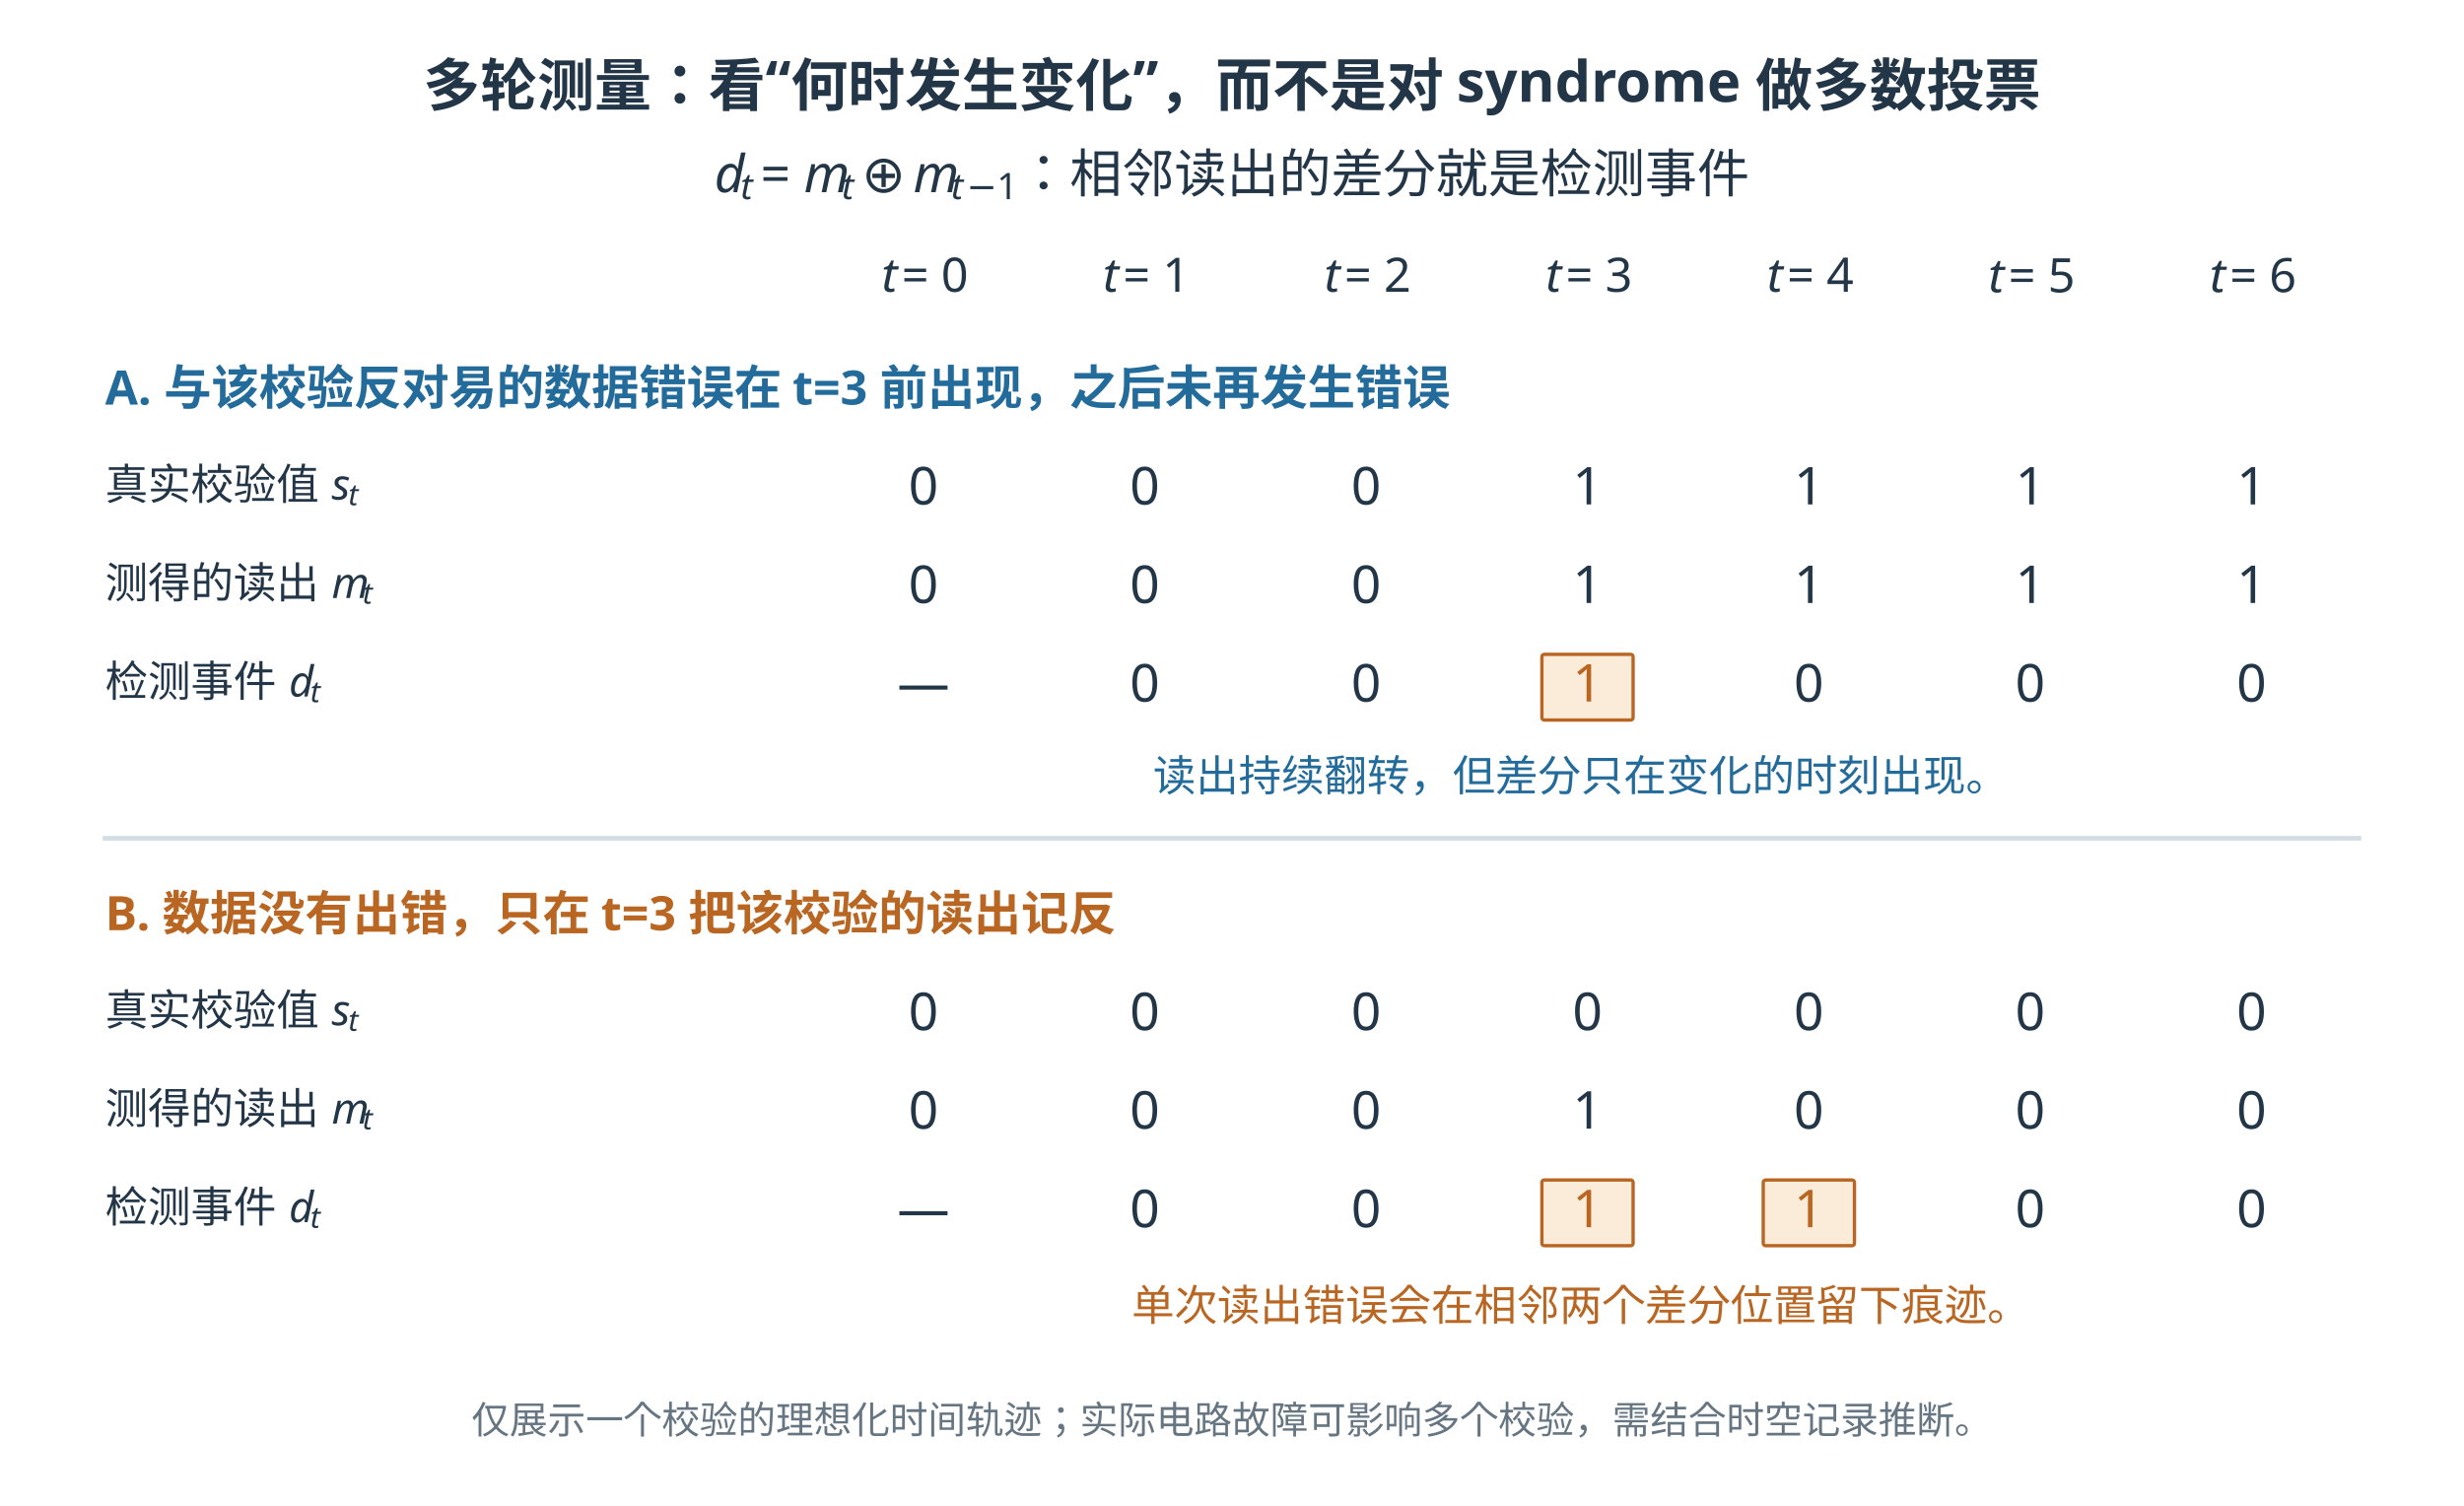
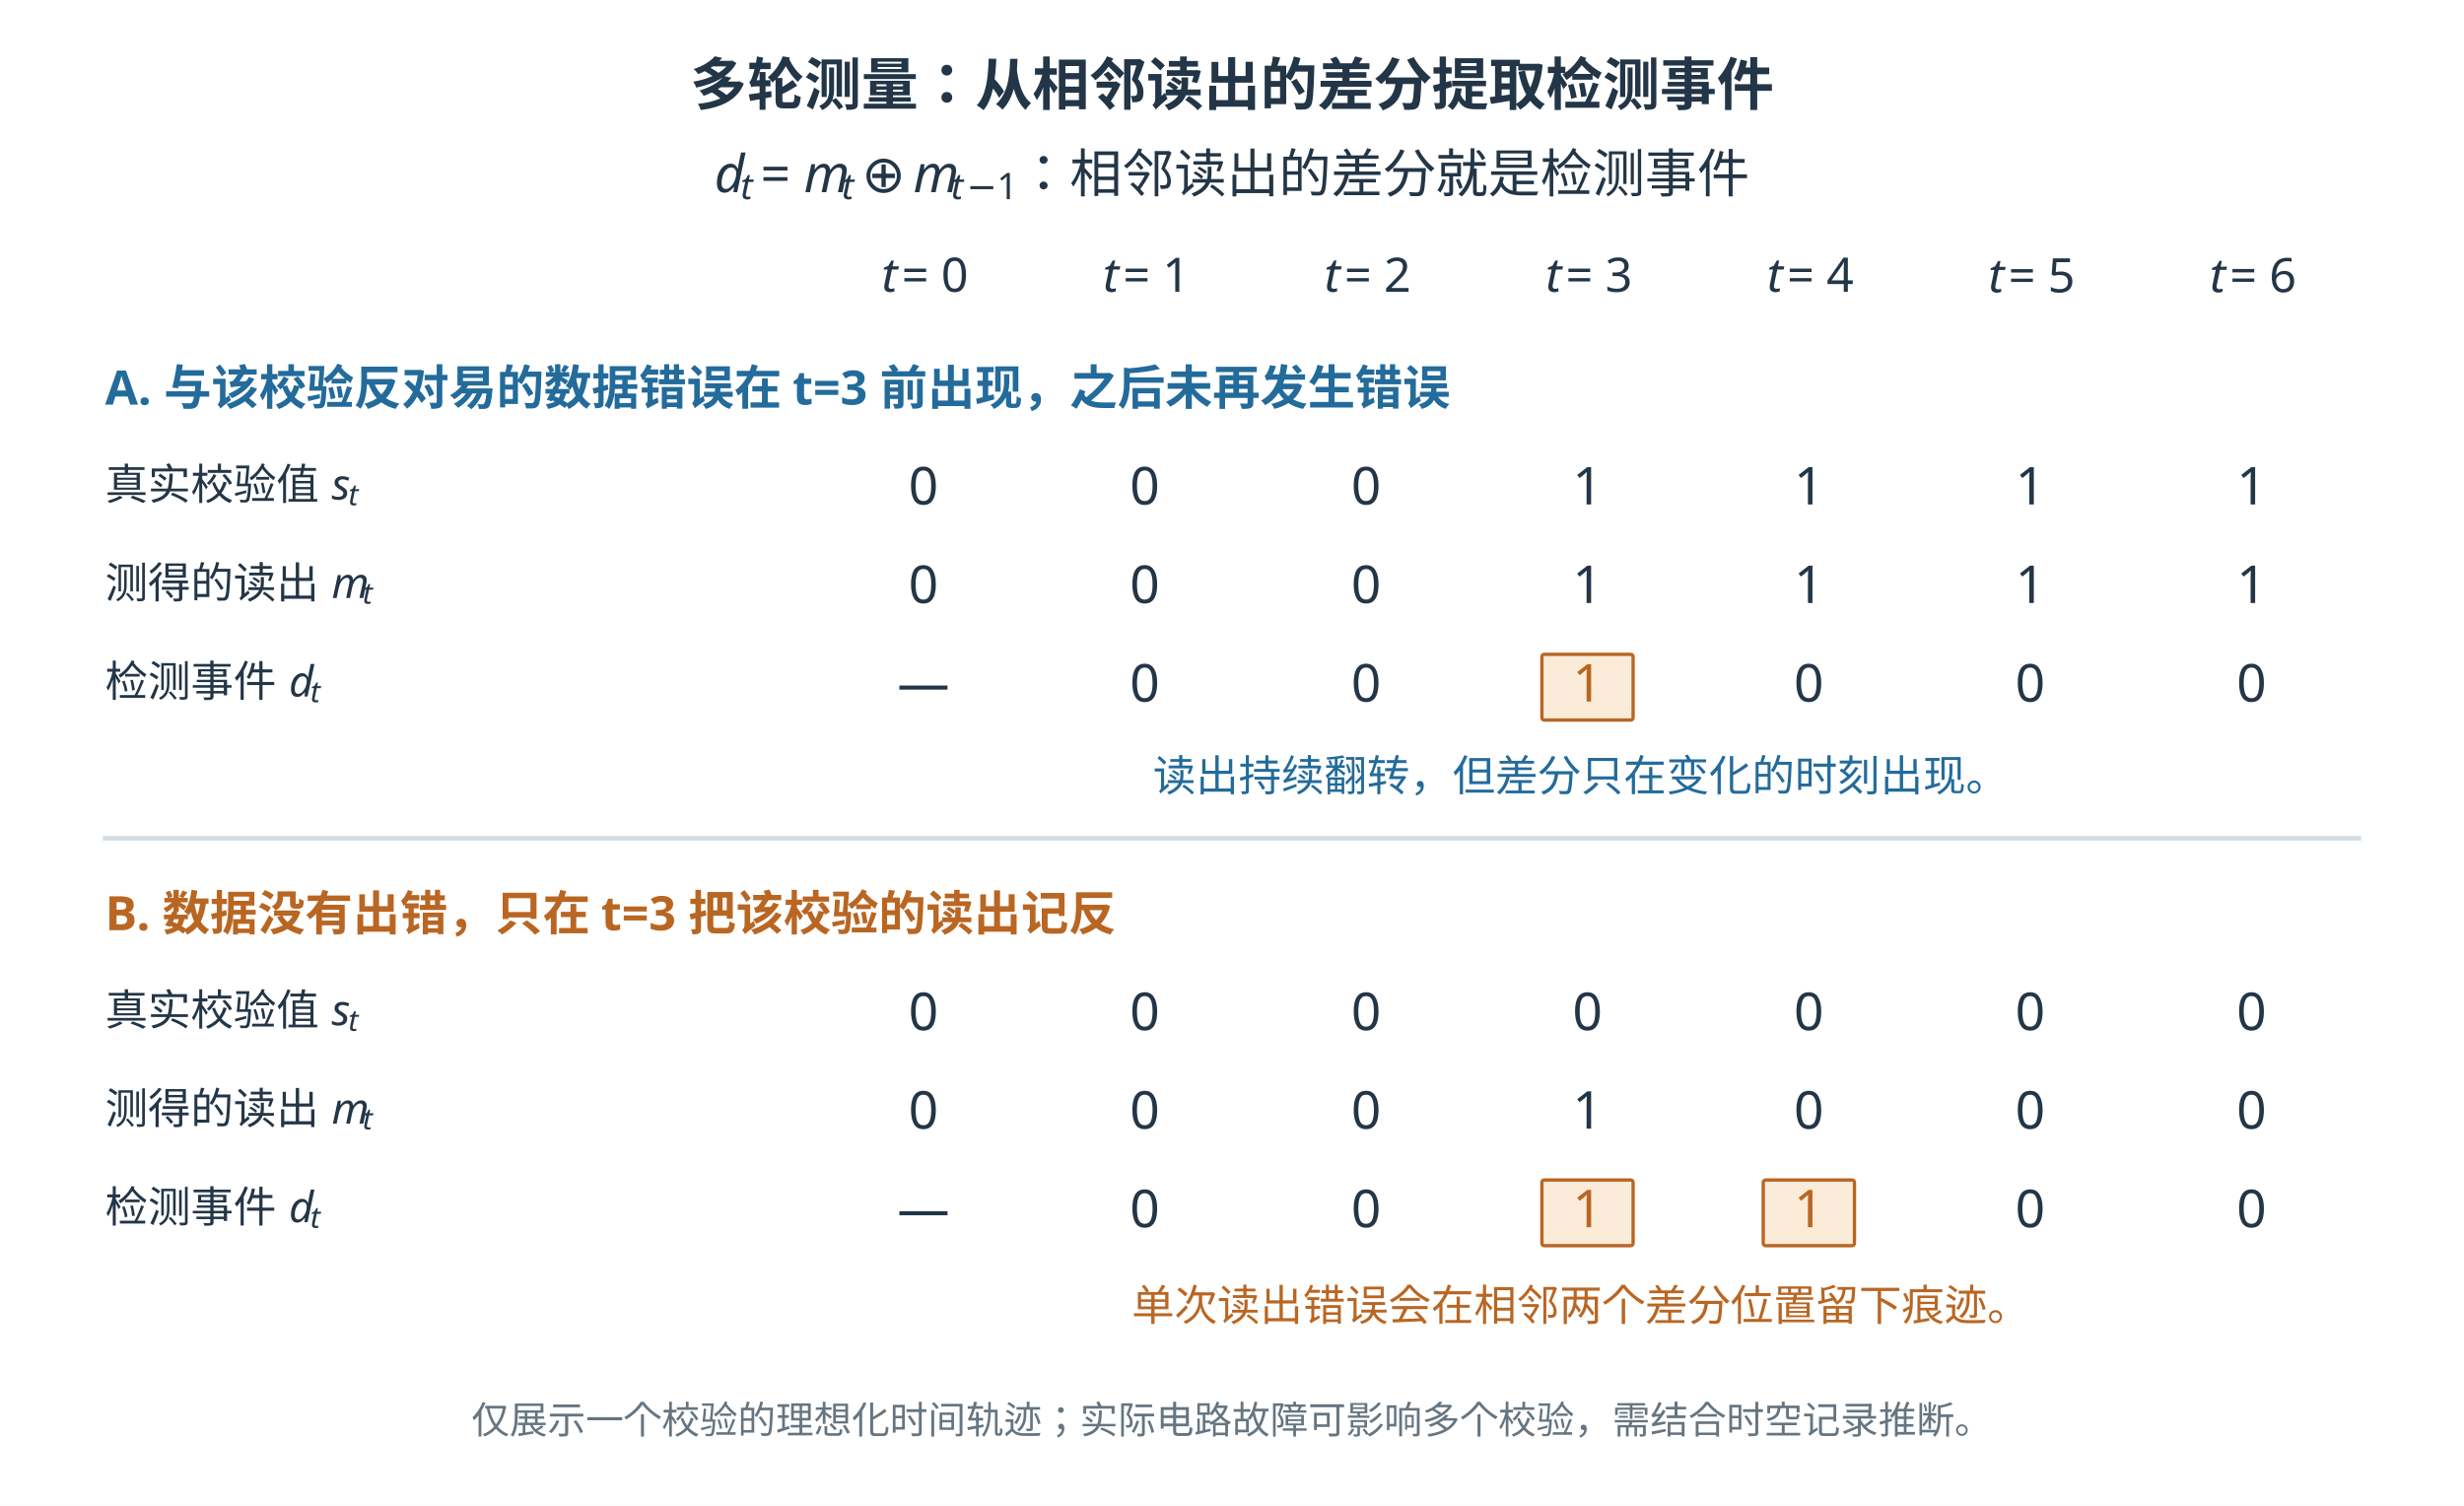
<svg xmlns="http://www.w3.org/2000/svg" width="518.4pt" height="316.8pt" viewBox="0 0 518.4 316.8" version="1.1">
  <defs>
    <style type="text/css">*{stroke-linejoin: round; stroke-linecap: butt}</style>
  </defs>
  <g id="figure_1">
    <g id="patch_1">
      <path d="M 0 316.8 L 518.4 316.8 L 518.4 0 L 0 0 z " style="fill: #ffffff" />
    </g>
    <g id="axes_1">
      <g id="patch_2">
-         <path d="M 324.962 151.488 L 343.025 151.488 Q 343.59 151.488 343.59 150.935 L 343.59 138.217 Q 343.59 137.664 343.025 137.664 L 324.962 137.664 Q 324.397 137.664 324.397 138.217 L 324.397 150.935 Q 324.397 151.488 324.962 151.488 z " clip-path="url(#pf1fe8de818)" style="fill: #fbebd9; stroke: #b96623; stroke-width: 0.7; stroke-linejoin: miter" />
+         <path d="M 324.962 151.488 L 343.025 151.488 Q 343.59 151.488 343.59 150.935 L 343.59 138.217 Q 343.59 137.664 343.025 137.664 L 324.962 137.664 Q 324.397 137.664 324.397 138.217 L 324.397 150.935 Q 324.397 151.488 324.962 151.488 z " clip-path="url(#p1d5a5820f2)" style="fill: #fbebd9; stroke: #b96623; stroke-width: 0.7; stroke-linejoin: miter" />
      </g>
      <g id="patch_3">
-         <path d="M 324.962 262.08 L 343.025 262.08 Q 343.59 262.08 343.59 261.527 L 343.59 248.809 Q 343.59 248.256 343.025 248.256 L 324.962 248.256 Q 324.397 248.256 324.397 248.809 L 324.397 261.527 Q 324.397 262.08 324.962 262.08 z " clip-path="url(#pf1fe8de818)" style="fill: #fbebd9; stroke: #b96623; stroke-width: 0.7; stroke-linejoin: miter" />
+         <path d="M 324.962 262.08 L 343.025 262.08 Q 343.59 262.08 343.59 261.527 L 343.59 248.809 Q 343.59 248.256 343.025 248.256 L 324.962 248.256 Q 324.397 248.256 324.397 248.809 L 324.397 261.527 Q 324.397 262.08 324.962 262.08 z " clip-path="url(#p1d5a5820f2)" style="fill: #fbebd9; stroke: #b96623; stroke-width: 0.7; stroke-linejoin: miter" />
      </g>
      <g id="patch_4">
-         <path d="M 371.532 262.08 L 389.595 262.08 Q 390.159 262.08 390.159 261.527 L 390.159 248.809 Q 390.159 248.256 389.595 248.256 L 371.532 248.256 Q 370.967 248.256 370.967 248.809 L 370.967 261.527 Q 370.967 262.08 371.532 262.08 z " clip-path="url(#pf1fe8de818)" style="fill: #fbebd9; stroke: #b96623; stroke-width: 0.7; stroke-linejoin: miter" />
+         <path d="M 371.532 262.08 L 389.595 262.08 Q 390.159 262.08 390.159 261.527 L 390.159 248.809 Q 390.159 248.256 389.595 248.256 L 371.532 248.256 Q 370.967 248.256 370.967 248.809 L 370.967 261.527 Q 370.967 262.08 371.532 262.08 z " clip-path="url(#p1d5a5820f2)" style="fill: #fbebd9; stroke: #b96623; stroke-width: 0.7; stroke-linejoin: miter" />
      </g>
      <g id="line2d_1">
-         <path d="M 22.118 176.371 L 496.282 176.371 " clip-path="url(#pf1fe8de818)" style="fill: none; stroke: #d3dee4; stroke-linecap: square" />
+         <path d="M 22.118 176.371 L 496.282 176.371 " clip-path="url(#p1d5a5820f2)" style="fill: none; stroke: #d3dee4; stroke-linecap: square" />
      </g>
      <g id="text_1">
-         <text style="font-weight: 700; font-size: 12px; font-family: 'Microsoft YaHei'; text-anchor: middle; fill: #233647" x="259.2" y="22.275" transform="rotate(-0 259.2 22.27541)">多轮测量：看“何时发生变化”，而不是对 syndrome 做多数投票</text>
+         <text style="font-weight: 700; font-size: 12px; font-family: 'Microsoft YaHei'; text-anchor: middle; fill: #233647" x="259.2" y="22.082" transform="rotate(-0 259.2 22.08229)">多轮测量：从相邻读出的差分提取检测事件</text>
      </g>
      <g id="text_2">
        <g style="fill: #233647" transform="translate(150.3 41.1605)">
          <text>
            <tspan x="0" y="-0.719" style="font-style: italic; font-size: 11px; font-family: 'STIXGeneral'; fill: #233647">d</tspan>
            <tspan x="18.837" y="-0.719" style="font-style: italic; font-size: 11px; font-family: 'STIXGeneral'; fill: #233647">m</tspan>
            <tspan x="41.843" y="-0.719" style="font-style: italic; font-size: 11px; font-family: 'STIXGeneral'; fill: #233647">m</tspan>
            <tspan x="5.5" y="0.734" style="font-style: italic; font-size: 7.7px; font-family: 'STIXGeneral'; fill: #233647">t</tspan>
            <tspan x="26.779" y="0.734" style="font-style: italic; font-size: 7.7px; font-family: 'STIXGeneral'; fill: #233647">t</tspan>
            <tspan x="49.785" y="0.734" style="font-style: italic; font-size: 7.7px; font-family: 'STIXGeneral'; fill: #233647">t</tspan>
            <tspan x="9.713" y="-0.719" style="font-size: 11px; font-family: 'STIXGeneral'; fill: #233647">=</tspan>
            <tspan x="30.992" y="-0.719" style="font-size: 11px; font-family: 'STIXGeneral'; fill: #233647">⊕</tspan>
            <tspan x="53.037" y="0.734" style="font-size: 7.7px; font-family: 'STIXGeneral'; fill: #233647">−</tspan>
            <tspan x="59.423" y="0.734" style="font-size: 7.7px; font-family: 'STIXGeneral'; fill: #233647">1</tspan>
            <tspan x="63.758" y="-0.719" style="font-size: 11px; font-family: 'Microsoft YaHei'; fill: #233647">：</tspan>
            <tspan x="74.758" y="-0.719" style="font-size: 11px; font-family: 'Microsoft YaHei'; fill: #233647">相</tspan>
            <tspan x="85.758" y="-0.719" style="font-size: 11px; font-family: 'Microsoft YaHei'; fill: #233647">邻</tspan>
            <tspan x="96.758" y="-0.719" style="font-size: 11px; font-family: 'Microsoft YaHei'; fill: #233647">读</tspan>
            <tspan x="107.758" y="-0.719" style="font-size: 11px; font-family: 'Microsoft YaHei'; fill: #233647">出</tspan>
            <tspan x="118.758" y="-0.719" style="font-size: 11px; font-family: 'Microsoft YaHei'; fill: #233647">的</tspan>
            <tspan x="129.758" y="-0.719" style="font-size: 11px; font-family: 'Microsoft YaHei'; fill: #233647">差</tspan>
            <tspan x="140.758" y="-0.719" style="font-size: 11px; font-family: 'Microsoft YaHei'; fill: #233647">分</tspan>
            <tspan x="151.758" y="-0.719" style="font-size: 11px; font-family: 'Microsoft YaHei'; fill: #233647">就</tspan>
            <tspan x="162.758" y="-0.719" style="font-size: 11px; font-family: 'Microsoft YaHei'; fill: #233647">是</tspan>
            <tspan x="173.758" y="-0.719" style="font-size: 11px; font-family: 'Microsoft YaHei'; fill: #233647">检</tspan>
            <tspan x="184.758" y="-0.719" style="font-size: 11px; font-family: 'Microsoft YaHei'; fill: #233647">测</tspan>
            <tspan x="195.758" y="-0.719" style="font-size: 11px; font-family: 'Microsoft YaHei'; fill: #233647">事</tspan>
            <tspan x="206.758" y="-0.719" style="font-size: 11px; font-family: 'Microsoft YaHei'; fill: #233647">件</tspan>
          </text>
        </g>
      </g>
      <g id="text_3">
        <g style="fill: #233647" transform="translate(185.4848 61.62111)">
          <text>
            <tspan x="0" y="-0.234" style="font-style: italic; font-size: 10px; font-family: 'STIXGeneral'; fill: #233647">t</tspan>
            <tspan x="4.224" y="-0.234" style="font-size: 10px; font-family: 'STIXGeneral'; fill: #233647">=</tspan>
            <tspan x="12.518" y="-0.234" style="font-size: 10px; font-family: 'STIXGeneral'; fill: #233647">0</tspan>
          </text>
        </g>
      </g>
      <g id="text_4">
        <g style="fill: #233647" transform="translate(232.0544 61.62111)">
          <text>
            <tspan x="0" y="-0.234" style="font-style: italic; font-size: 10px; font-family: 'STIXGeneral'; fill: #233647">t</tspan>
            <tspan x="4.224" y="-0.234" style="font-size: 10px; font-family: 'STIXGeneral'; fill: #233647">=</tspan>
            <tspan x="12.518" y="-0.234" style="font-size: 10px; font-family: 'STIXGeneral'; fill: #233647">1</tspan>
          </text>
        </g>
      </g>
      <g id="text_5">
        <g style="fill: #233647" transform="translate(278.624 61.62111)">
          <text>
            <tspan x="0" y="-0.234" style="font-style: italic; font-size: 10px; font-family: 'STIXGeneral'; fill: #233647">t</tspan>
            <tspan x="4.224" y="-0.234" style="font-size: 10px; font-family: 'STIXGeneral'; fill: #233647">=</tspan>
            <tspan x="12.518" y="-0.234" style="font-size: 10px; font-family: 'STIXGeneral'; fill: #233647">2</tspan>
          </text>
        </g>
      </g>
      <g id="text_6">
        <g style="fill: #233647" transform="translate(325.1936 61.62111)">
          <text>
            <tspan x="0" y="-0.234" style="font-style: italic; font-size: 10px; font-family: 'STIXGeneral'; fill: #233647">t</tspan>
            <tspan x="4.224" y="-0.234" style="font-size: 10px; font-family: 'STIXGeneral'; fill: #233647">=</tspan>
            <tspan x="12.518" y="-0.234" style="font-size: 10px; font-family: 'STIXGeneral'; fill: #233647">3</tspan>
          </text>
        </g>
      </g>
      <g id="text_7">
        <g style="fill: #233647" transform="translate(371.7632 61.62111)">
          <text>
            <tspan x="0" y="-0.234" style="font-style: italic; font-size: 10px; font-family: 'STIXGeneral'; fill: #233647">t</tspan>
            <tspan x="4.224" y="-0.234" style="font-size: 10px; font-family: 'STIXGeneral'; fill: #233647">=</tspan>
            <tspan x="12.518" y="-0.234" style="font-size: 10px; font-family: 'STIXGeneral'; fill: #233647">4</tspan>
          </text>
        </g>
      </g>
      <g id="text_8">
        <g style="fill: #233647" transform="translate(418.3328 61.62111)">
          <text>
            <tspan x="0" y="-0.125" style="font-style: italic; font-size: 10px; font-family: 'STIXGeneral'; fill: #233647">t</tspan>
            <tspan x="4.224" y="-0.125" style="font-size: 10px; font-family: 'STIXGeneral'; fill: #233647">=</tspan>
            <tspan x="12.518" y="-0.125" style="font-size: 10px; font-family: 'STIXGeneral'; fill: #233647">5</tspan>
          </text>
        </g>
      </g>
      <g id="text_9">
        <g style="fill: #233647" transform="translate(464.9024 61.62111)">
          <text>
            <tspan x="0" y="-0.156" style="font-style: italic; font-size: 10px; font-family: 'STIXGeneral'; fill: #233647">t</tspan>
            <tspan x="4.224" y="-0.156" style="font-size: 10px; font-family: 'STIXGeneral'; fill: #233647">=</tspan>
            <tspan x="12.518" y="-0.156" style="font-size: 10px; font-family: 'STIXGeneral'; fill: #233647">6</tspan>
          </text>
        </g>
      </g>
      <g id="text_10">
        <text style="font-weight: 700; font-size: 10px; font-family: 'Microsoft YaHei'; text-anchor: start; fill: #236b9b" x="22.118" y="85.122" transform="rotate(-0 22.1184 85.12191)">A. 与该校验反对易的数据错误在 t=3 前出现，之后未再发生错误</text>
      </g>
      <g id="text_11">
        <g style="fill: #233647" transform="translate(22.1184 105.5825)">
          <text>
            <tspan x="0" y="-0.484" style="font-size: 9px; font-family: 'Microsoft YaHei'; fill: #233647">真</tspan>
            <tspan x="9" y="-0.484" style="font-size: 9px; font-family: 'Microsoft YaHei'; fill: #233647">实</tspan>
            <tspan x="18" y="-0.484" style="font-size: 9px; font-family: 'Microsoft YaHei'; fill: #233647">校</tspan>
            <tspan x="27" y="-0.484" style="font-size: 9px; font-family: 'Microsoft YaHei'; fill: #233647">验</tspan>
            <tspan x="36" y="-0.484" style="font-size: 9px; font-family: 'Microsoft YaHei'; fill: #233647">值</tspan>
            <tspan x="45" y="-0.484" style="font-size: 9px; font-family: 'Microsoft YaHei'; fill: #233647"> </tspan>
            <tspan x="47.663" y="-0.484" style="font-style: italic; font-size: 9px; font-family: 'STIXGeneral'; fill: #233647">s</tspan>
            <tspan x="51.164" y="0.706" style="font-style: italic; font-size: 6.3px; font-family: 'STIXGeneral'; fill: #233647">t</tspan>
          </text>
        </g>
      </g>
      <g id="text_12">
        <text style="font-size: 11px; font-family: 'Microsoft YaHei'; text-anchor: middle; fill: #233647" x="194.285" y="106.133" transform="rotate(-0 194.2848 106.1333)">0</text>
      </g>
      <g id="text_13">
        <text style="font-size: 11px; font-family: 'Microsoft YaHei'; text-anchor: middle; fill: #233647" x="240.854" y="106.133" transform="rotate(-0 240.8544 106.1333)">0</text>
      </g>
      <g id="text_14">
        <text style="font-size: 11px; font-family: 'Microsoft YaHei'; text-anchor: middle; fill: #233647" x="287.424" y="106.133" transform="rotate(-0 287.424 106.1333)">0</text>
      </g>
      <g id="text_15">
        <text style="font-size: 11px; font-family: 'Microsoft YaHei'; text-anchor: middle; fill: #233647" x="333.994" y="106.133" transform="rotate(-0 333.9936 106.1333)">1</text>
      </g>
      <g id="text_16">
        <text style="font-size: 11px; font-family: 'Microsoft YaHei'; text-anchor: middle; fill: #233647" x="380.563" y="106.133" transform="rotate(-0 380.5632 106.1333)">1</text>
      </g>
      <g id="text_17">
        <text style="font-size: 11px; font-family: 'Microsoft YaHei'; text-anchor: middle; fill: #233647" x="427.133" y="106.133" transform="rotate(-0 427.1328 106.1333)">1</text>
      </g>
      <g id="text_18">
        <text style="font-size: 11px; font-family: 'Microsoft YaHei'; text-anchor: middle; fill: #233647" x="473.702" y="106.133" transform="rotate(-0 473.7024 106.1333)">1</text>
      </g>
      <g id="text_19">
        <g style="fill: #233647" transform="translate(22.1184 126.3185)">
          <text>
            <tspan x="0" y="-0.5" style="font-size: 9px; font-family: 'Microsoft YaHei'; fill: #233647">测</tspan>
            <tspan x="9" y="-0.5" style="font-size: 9px; font-family: 'Microsoft YaHei'; fill: #233647">得</tspan>
            <tspan x="18" y="-0.5" style="font-size: 9px; font-family: 'Microsoft YaHei'; fill: #233647">的</tspan>
            <tspan x="27" y="-0.5" style="font-size: 9px; font-family: 'Microsoft YaHei'; fill: #233647">读</tspan>
            <tspan x="36" y="-0.5" style="font-size: 9px; font-family: 'Microsoft YaHei'; fill: #233647">出</tspan>
            <tspan x="45" y="-0.5" style="font-size: 9px; font-family: 'Microsoft YaHei'; fill: #233647"> </tspan>
            <tspan x="47.663" y="-0.5" style="font-style: italic; font-size: 9px; font-family: 'STIXGeneral'; fill: #233647">m</tspan>
            <tspan x="54.161" y="0.691" style="font-style: italic; font-size: 6.3px; font-family: 'STIXGeneral'; fill: #233647">t</tspan>
          </text>
        </g>
      </g>
      <g id="text_20">
        <text style="font-size: 11px; font-family: 'Microsoft YaHei'; text-anchor: middle; fill: #233647" x="194.285" y="126.869" transform="rotate(-0 194.2848 126.8693)">0</text>
      </g>
      <g id="text_21">
        <text style="font-size: 11px; font-family: 'Microsoft YaHei'; text-anchor: middle; fill: #233647" x="240.854" y="126.869" transform="rotate(-0 240.8544 126.8693)">0</text>
      </g>
      <g id="text_22">
        <text style="font-size: 11px; font-family: 'Microsoft YaHei'; text-anchor: middle; fill: #233647" x="287.424" y="126.869" transform="rotate(-0 287.424 126.8693)">0</text>
      </g>
      <g id="text_23">
        <text style="font-size: 11px; font-family: 'Microsoft YaHei'; text-anchor: middle; fill: #233647" x="333.994" y="126.869" transform="rotate(-0 333.9936 126.8693)">1</text>
      </g>
      <g id="text_24">
        <text style="font-size: 11px; font-family: 'Microsoft YaHei'; text-anchor: middle; fill: #233647" x="380.563" y="126.869" transform="rotate(-0 380.5632 126.8693)">1</text>
      </g>
      <g id="text_25">
        <text style="font-size: 11px; font-family: 'Microsoft YaHei'; text-anchor: middle; fill: #233647" x="427.133" y="126.869" transform="rotate(-0 427.1328 126.8693)">1</text>
      </g>
      <g id="text_26">
        <text style="font-size: 11px; font-family: 'Microsoft YaHei'; text-anchor: middle; fill: #233647" x="473.702" y="126.869" transform="rotate(-0 473.7024 126.8693)">1</text>
      </g>
      <g id="text_27">
        <g style="fill: #233647" transform="translate(22.1184 147.0545)">
          <text>
            <tspan x="0" y="-0.516" style="font-size: 9px; font-family: 'Microsoft YaHei'; fill: #233647">检</tspan>
            <tspan x="9" y="-0.516" style="font-size: 9px; font-family: 'Microsoft YaHei'; fill: #233647">测</tspan>
            <tspan x="18" y="-0.516" style="font-size: 9px; font-family: 'Microsoft YaHei'; fill: #233647">事</tspan>
            <tspan x="27" y="-0.516" style="font-size: 9px; font-family: 'Microsoft YaHei'; fill: #233647">件</tspan>
            <tspan x="36" y="-0.516" style="font-size: 9px; font-family: 'Microsoft YaHei'; fill: #233647"> </tspan>
            <tspan x="38.663" y="-0.516" style="font-style: italic; font-size: 9px; font-family: 'STIXGeneral'; fill: #233647">d</tspan>
            <tspan x="43.163" y="0.675" style="font-style: italic; font-size: 6.3px; font-family: 'STIXGeneral'; fill: #233647">t</tspan>
          </text>
        </g>
      </g>
      <g id="text_28">
        <text style="font-size: 11px; font-family: 'Microsoft YaHei'; text-anchor: middle; fill: #233647" x="194.285" y="147.605" transform="rotate(-0 194.2848 147.6053)">—</text>
      </g>
      <g id="text_29">
        <text style="font-size: 11px; font-family: 'Microsoft YaHei'; text-anchor: middle; fill: #233647" x="240.854" y="147.605" transform="rotate(-0 240.8544 147.6053)">0</text>
      </g>
      <g id="text_30">
        <text style="font-size: 11px; font-family: 'Microsoft YaHei'; text-anchor: middle; fill: #233647" x="287.424" y="147.605" transform="rotate(-0 287.424 147.6053)">0</text>
      </g>
      <g id="text_31">
        <text style="font-size: 11px; font-family: 'Microsoft YaHei'; text-anchor: middle; fill: #b96623" x="333.994" y="147.605" transform="rotate(-0 333.9936 147.6053)">1</text>
      </g>
      <g id="text_32">
        <text style="font-size: 11px; font-family: 'Microsoft YaHei'; text-anchor: middle; fill: #233647" x="380.563" y="147.605" transform="rotate(-0 380.5632 147.6053)">0</text>
      </g>
      <g id="text_33">
        <text style="font-size: 11px; font-family: 'Microsoft YaHei'; text-anchor: middle; fill: #233647" x="427.133" y="147.605" transform="rotate(-0 427.1328 147.6053)">0</text>
      </g>
      <g id="text_34">
        <text style="font-size: 11px; font-family: 'Microsoft YaHei'; text-anchor: middle; fill: #233647" x="473.702" y="147.605" transform="rotate(-0 473.7024 147.6053)">0</text>
      </g>
      <g id="text_35">
        <text style="font-size: 9px; font-family: 'Microsoft YaHei'; text-anchor: middle; fill: #236b9b" x="332.582" y="166.408" transform="rotate(-0 332.5824 166.4081)">读出持续翻转，但差分只在变化的时刻出现。</text>
      </g>
      <g id="text_36">
        <text style="font-weight: 700; font-size: 10px; font-family: 'Microsoft YaHei'; text-anchor: start; fill: #b96623" x="22.118" y="195.714" transform="rotate(-0 22.1184 195.7139)">B. 数据没有出错，只在 t=3 把该校验的读出记反</text>
      </g>
      <g id="text_37">
        <g style="fill: #233647" transform="translate(22.1184 216.1745)">
          <text>
            <tspan x="0" y="-0.484" style="font-size: 9px; font-family: 'Microsoft YaHei'; fill: #233647">真</tspan>
            <tspan x="9" y="-0.484" style="font-size: 9px; font-family: 'Microsoft YaHei'; fill: #233647">实</tspan>
            <tspan x="18" y="-0.484" style="font-size: 9px; font-family: 'Microsoft YaHei'; fill: #233647">校</tspan>
            <tspan x="27" y="-0.484" style="font-size: 9px; font-family: 'Microsoft YaHei'; fill: #233647">验</tspan>
            <tspan x="36" y="-0.484" style="font-size: 9px; font-family: 'Microsoft YaHei'; fill: #233647">值</tspan>
            <tspan x="45" y="-0.484" style="font-size: 9px; font-family: 'Microsoft YaHei'; fill: #233647"> </tspan>
            <tspan x="47.663" y="-0.484" style="font-style: italic; font-size: 9px; font-family: 'STIXGeneral'; fill: #233647">s</tspan>
            <tspan x="51.164" y="0.706" style="font-style: italic; font-size: 6.3px; font-family: 'STIXGeneral'; fill: #233647">t</tspan>
          </text>
        </g>
      </g>
      <g id="text_38">
        <text style="font-size: 11px; font-family: 'Microsoft YaHei'; text-anchor: middle; fill: #233647" x="194.285" y="216.725" transform="rotate(-0 194.2848 216.7253)">0</text>
      </g>
      <g id="text_39">
        <text style="font-size: 11px; font-family: 'Microsoft YaHei'; text-anchor: middle; fill: #233647" x="240.854" y="216.725" transform="rotate(-0 240.8544 216.7253)">0</text>
      </g>
      <g id="text_40">
        <text style="font-size: 11px; font-family: 'Microsoft YaHei'; text-anchor: middle; fill: #233647" x="287.424" y="216.725" transform="rotate(-0 287.424 216.7253)">0</text>
      </g>
      <g id="text_41">
        <text style="font-size: 11px; font-family: 'Microsoft YaHei'; text-anchor: middle; fill: #233647" x="333.994" y="216.725" transform="rotate(-0 333.9936 216.7253)">0</text>
      </g>
      <g id="text_42">
        <text style="font-size: 11px; font-family: 'Microsoft YaHei'; text-anchor: middle; fill: #233647" x="380.563" y="216.725" transform="rotate(-0 380.5632 216.7253)">0</text>
      </g>
      <g id="text_43">
        <text style="font-size: 11px; font-family: 'Microsoft YaHei'; text-anchor: middle; fill: #233647" x="427.133" y="216.725" transform="rotate(-0 427.1328 216.7253)">0</text>
      </g>
      <g id="text_44">
        <text style="font-size: 11px; font-family: 'Microsoft YaHei'; text-anchor: middle; fill: #233647" x="473.702" y="216.725" transform="rotate(-0 473.7024 216.7253)">0</text>
      </g>
      <g id="text_45">
        <g style="fill: #233647" transform="translate(22.1184 236.9105)">
          <text>
            <tspan x="0" y="-0.5" style="font-size: 9px; font-family: 'Microsoft YaHei'; fill: #233647">测</tspan>
            <tspan x="9" y="-0.5" style="font-size: 9px; font-family: 'Microsoft YaHei'; fill: #233647">得</tspan>
            <tspan x="18" y="-0.5" style="font-size: 9px; font-family: 'Microsoft YaHei'; fill: #233647">的</tspan>
            <tspan x="27" y="-0.5" style="font-size: 9px; font-family: 'Microsoft YaHei'; fill: #233647">读</tspan>
            <tspan x="36" y="-0.5" style="font-size: 9px; font-family: 'Microsoft YaHei'; fill: #233647">出</tspan>
            <tspan x="45" y="-0.5" style="font-size: 9px; font-family: 'Microsoft YaHei'; fill: #233647"> </tspan>
            <tspan x="47.663" y="-0.5" style="font-style: italic; font-size: 9px; font-family: 'STIXGeneral'; fill: #233647">m</tspan>
            <tspan x="54.161" y="0.691" style="font-style: italic; font-size: 6.3px; font-family: 'STIXGeneral'; fill: #233647">t</tspan>
          </text>
        </g>
      </g>
      <g id="text_46">
        <text style="font-size: 11px; font-family: 'Microsoft YaHei'; text-anchor: middle; fill: #233647" x="194.285" y="237.461" transform="rotate(-0 194.2848 237.4613)">0</text>
      </g>
      <g id="text_47">
        <text style="font-size: 11px; font-family: 'Microsoft YaHei'; text-anchor: middle; fill: #233647" x="240.854" y="237.461" transform="rotate(-0 240.8544 237.4613)">0</text>
      </g>
      <g id="text_48">
        <text style="font-size: 11px; font-family: 'Microsoft YaHei'; text-anchor: middle; fill: #233647" x="287.424" y="237.461" transform="rotate(-0 287.424 237.4613)">0</text>
      </g>
      <g id="text_49">
        <text style="font-size: 11px; font-family: 'Microsoft YaHei'; text-anchor: middle; fill: #233647" x="333.994" y="237.461" transform="rotate(-0 333.9936 237.4613)">1</text>
      </g>
      <g id="text_50">
        <text style="font-size: 11px; font-family: 'Microsoft YaHei'; text-anchor: middle; fill: #233647" x="380.563" y="237.461" transform="rotate(-0 380.5632 237.4613)">0</text>
      </g>
      <g id="text_51">
        <text style="font-size: 11px; font-family: 'Microsoft YaHei'; text-anchor: middle; fill: #233647" x="427.133" y="237.461" transform="rotate(-0 427.1328 237.4613)">0</text>
      </g>
      <g id="text_52">
        <text style="font-size: 11px; font-family: 'Microsoft YaHei'; text-anchor: middle; fill: #233647" x="473.702" y="237.461" transform="rotate(-0 473.7024 237.4613)">0</text>
      </g>
      <g id="text_53">
        <g style="fill: #233647" transform="translate(22.1184 257.6465)">
          <text>
            <tspan x="0" y="-0.516" style="font-size: 9px; font-family: 'Microsoft YaHei'; fill: #233647">检</tspan>
            <tspan x="9" y="-0.516" style="font-size: 9px; font-family: 'Microsoft YaHei'; fill: #233647">测</tspan>
            <tspan x="18" y="-0.516" style="font-size: 9px; font-family: 'Microsoft YaHei'; fill: #233647">事</tspan>
            <tspan x="27" y="-0.516" style="font-size: 9px; font-family: 'Microsoft YaHei'; fill: #233647">件</tspan>
            <tspan x="36" y="-0.516" style="font-size: 9px; font-family: 'Microsoft YaHei'; fill: #233647"> </tspan>
            <tspan x="38.663" y="-0.516" style="font-style: italic; font-size: 9px; font-family: 'STIXGeneral'; fill: #233647">d</tspan>
            <tspan x="43.163" y="0.675" style="font-style: italic; font-size: 6.3px; font-family: 'STIXGeneral'; fill: #233647">t</tspan>
          </text>
        </g>
      </g>
      <g id="text_54">
        <text style="font-size: 11px; font-family: 'Microsoft YaHei'; text-anchor: middle; fill: #233647" x="194.285" y="258.197" transform="rotate(-0 194.2848 258.1973)">—</text>
      </g>
      <g id="text_55">
        <text style="font-size: 11px; font-family: 'Microsoft YaHei'; text-anchor: middle; fill: #233647" x="240.854" y="258.197" transform="rotate(-0 240.8544 258.1973)">0</text>
      </g>
      <g id="text_56">
        <text style="font-size: 11px; font-family: 'Microsoft YaHei'; text-anchor: middle; fill: #233647" x="287.424" y="258.197" transform="rotate(-0 287.424 258.1973)">0</text>
      </g>
      <g id="text_57">
        <text style="font-size: 11px; font-family: 'Microsoft YaHei'; text-anchor: middle; fill: #b96623" x="333.994" y="258.197" transform="rotate(-0 333.9936 258.1973)">1</text>
      </g>
      <g id="text_58">
        <text style="font-size: 11px; font-family: 'Microsoft YaHei'; text-anchor: middle; fill: #b96623" x="380.563" y="258.197" transform="rotate(-0 380.5632 258.1973)">1</text>
      </g>
      <g id="text_59">
        <text style="font-size: 11px; font-family: 'Microsoft YaHei'; text-anchor: middle; fill: #233647" x="427.133" y="258.197" transform="rotate(-0 427.1328 258.1973)">0</text>
      </g>
      <g id="text_60">
        <text style="font-size: 11px; font-family: 'Microsoft YaHei'; text-anchor: middle; fill: #233647" x="473.702" y="258.197" transform="rotate(-0 473.7024 258.1973)">0</text>
      </g>
      <g id="text_61">
        <text style="font-size: 9px; font-family: 'Microsoft YaHei'; text-anchor: middle; fill: #b96623" x="332.582" y="277.83" transform="rotate(-0 332.5824 277.8296)">单次读出错误会在相邻两个差分位置留下痕迹。</text>
      </g>
      <g id="text_62">
        <text style="font-size: 8px; font-family: 'Microsoft YaHei'; text-anchor: middle; fill: #657581" x="259.2" y="301.608" transform="rotate(-0 259.2 301.6079)">仅展示一个校验的理想化时间轨迹；实际电路故障可影响多个校验，需结合时空记录推断。</text>
      </g>
    </g>
  </g>
  <defs>
-     <clipPath id="pf1fe8de818">
+     <clipPath id="p1d5a5820f2">
      <rect x="5.184" y="6.336" width="508.032" height="304.128" />
    </clipPath>
  </defs>
</svg>
